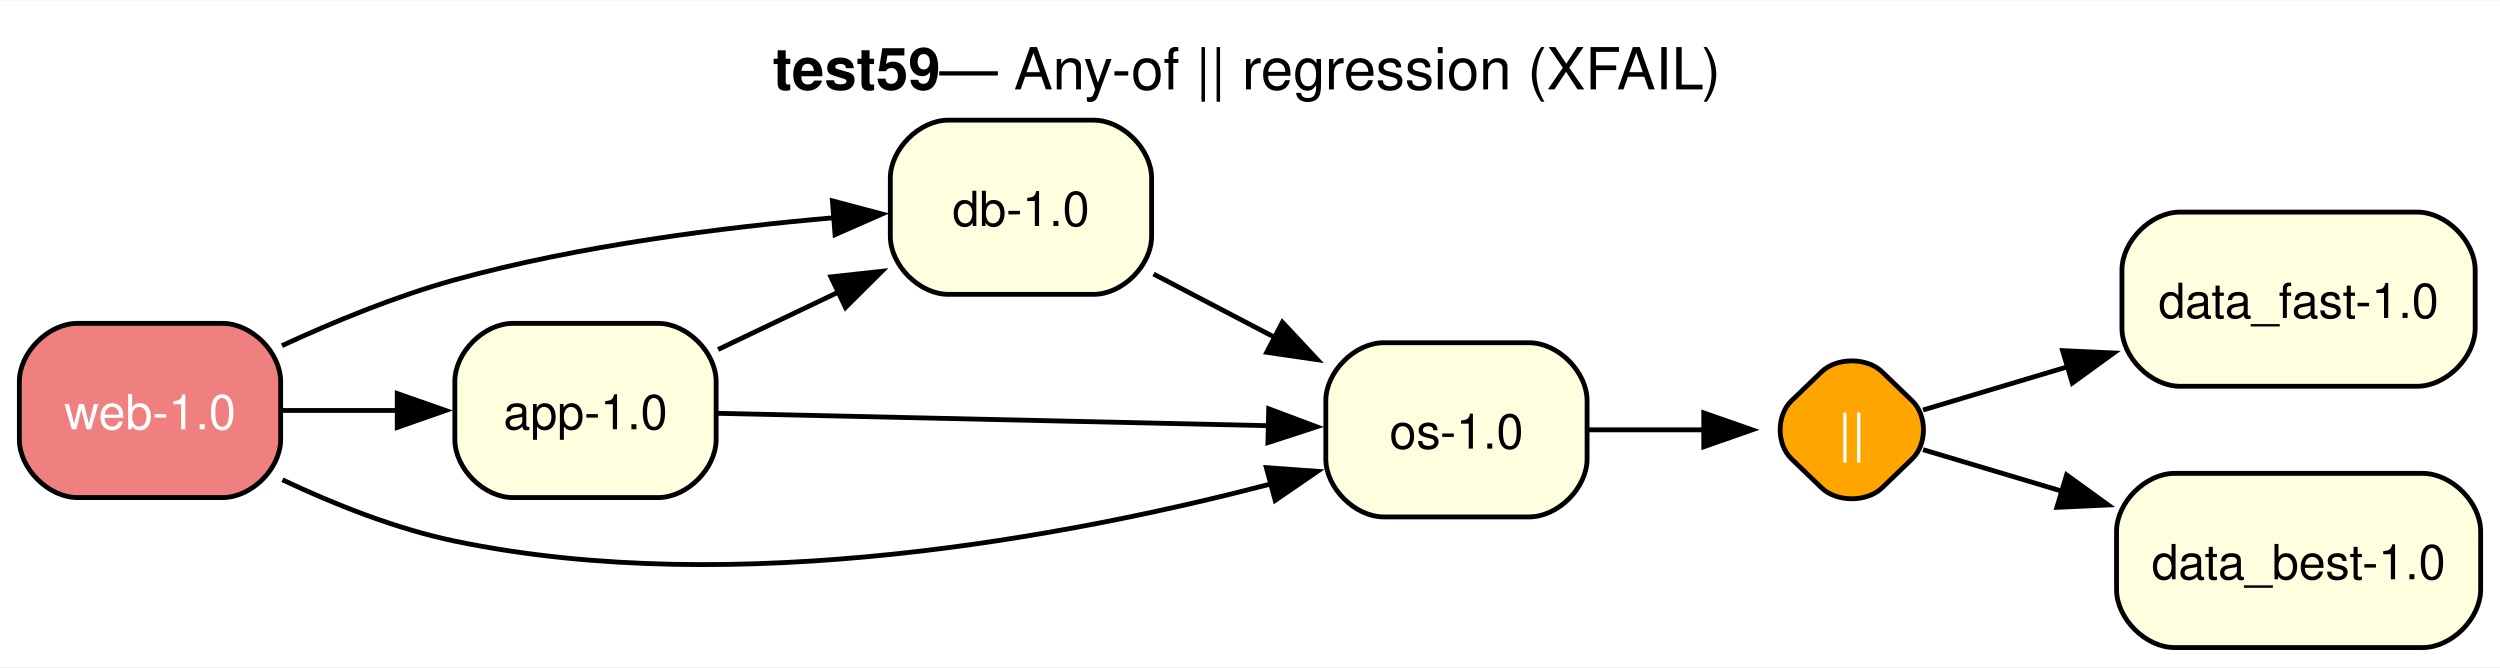
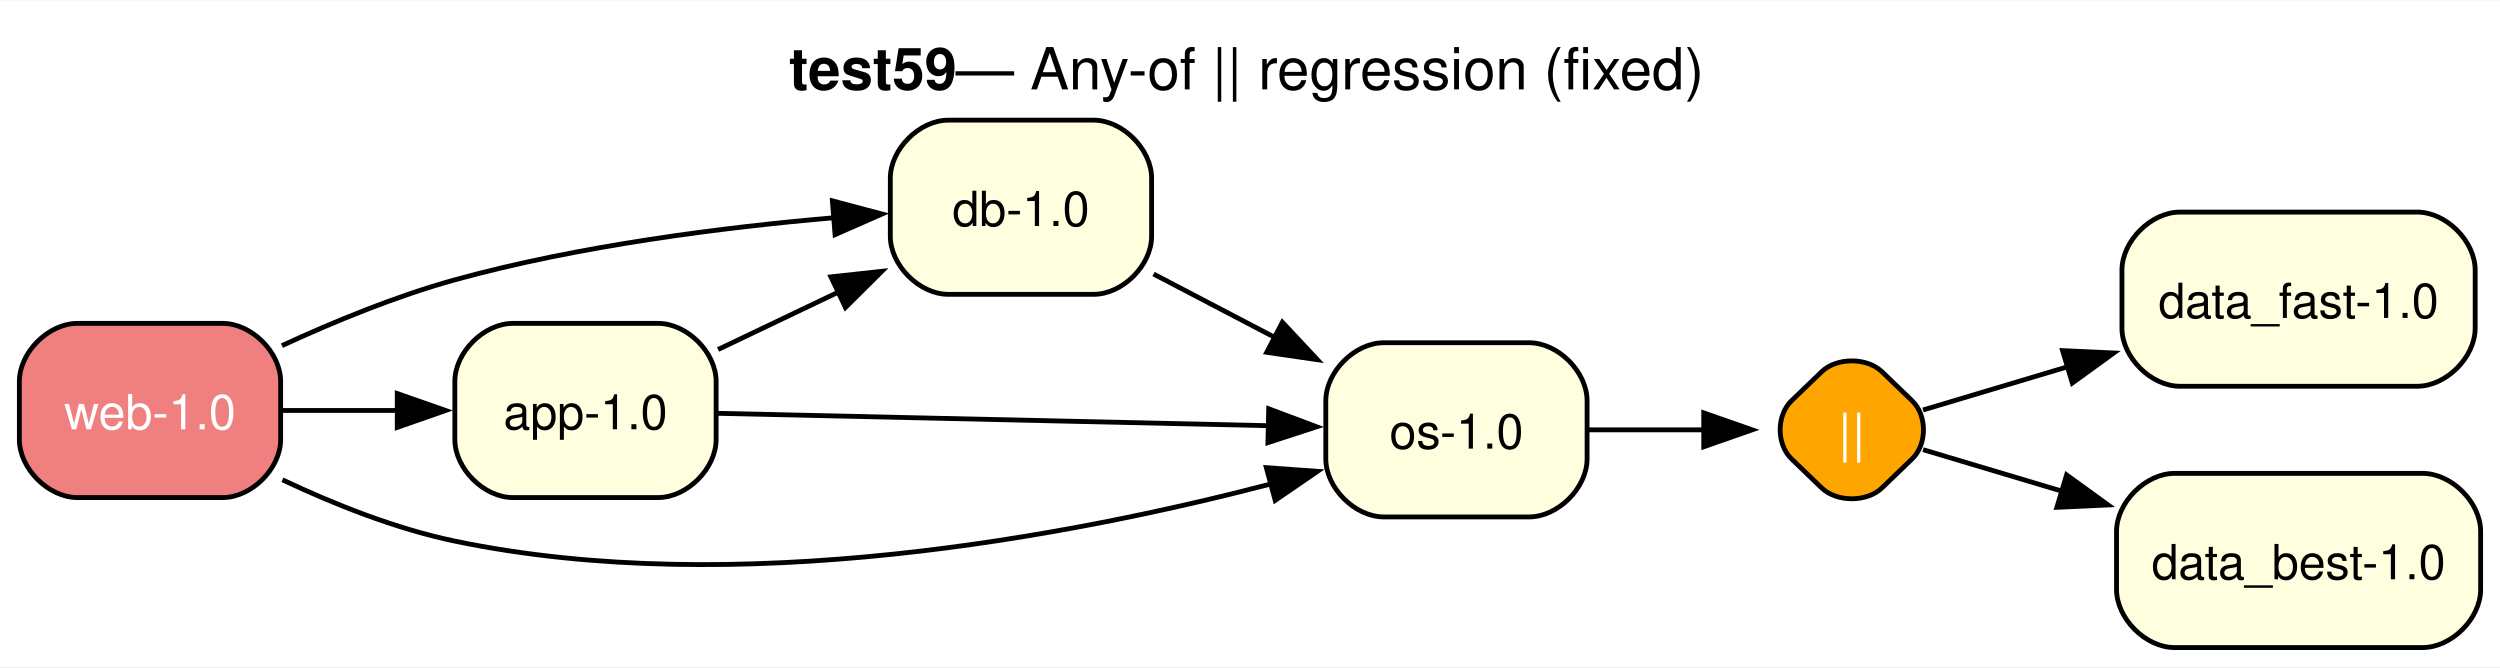
<svg xmlns="http://www.w3.org/2000/svg" width="517pt" height="138pt" viewBox="0.00 0.00 516.67 137.75">
  <g id="graph0" class="graph" transform="scale(1 1) rotate(0) translate(4 133.75)">
    <polygon fill="white" stroke="none" points="-4,4 -4,-133.75 512.67,-133.75 512.67,4 -4,4" />
-     <text text-anchor="start" x="155.71" y="-115.35" font-family="Helvetica,sans-Serif" font-weight="bold" font-size="12.00">test59</text>
-     <text text-anchor="start" x="190.21" y="-115.35" font-family="Helvetica,sans-Serif" font-size="12.00"> — Any-of || regression (XFAIL)</text>
+     <text text-anchor="start" x="159.08" y="-115.35" font-family="Helvetica,sans-Serif" font-weight="bold" font-size="12.00">test59</text>
+     <text text-anchor="start" x="193.58" y="-115.35" font-family="Helvetica,sans-Serif" font-size="12.00"> — Any-of || regression (fixed)</text>
    <g id="node1" class="node">
      <path fill="lightcoral" stroke="black" d="M42,-67C42,-67 12,-67 12,-67 6,-67 0,-61 0,-55 0,-55 0,-43 0,-43 0,-37 6,-31 12,-31 12,-31 42,-31 42,-31 48,-31 54,-37 54,-43 54,-43 54,-55 54,-55 54,-61 48,-67 42,-67" />
      <text text-anchor="middle" x="27" y="-45.12" font-family="Helvetica,sans-Serif" font-size="10.00" fill="white">web-1.0</text>
    </g>
    <g id="node2" class="node">
      <path fill="lightyellow" stroke="black" d="M132,-67C132,-67 102,-67 102,-67 96,-67 90,-61 90,-55 90,-55 90,-43 90,-43 90,-37 96,-31 102,-31 102,-31 132,-31 132,-31 138,-31 144,-37 144,-43 144,-43 144,-55 144,-55 144,-61 138,-67 132,-67" />
      <text text-anchor="middle" x="117" y="-45.12" font-family="Helvetica,sans-Serif" font-size="10.00">app-1.0</text>
    </g>
    <g id="edge1" class="edge">
      <path fill="none" stroke="black" d="M54.4,-49C61.89,-49 70.18,-49 78.2,-49" />
      <polygon fill="black" stroke="black" points="78.1,-52.5 88.1,-49 78.1,-45.5 78.1,-52.5" />
    </g>
    <g id="node3" class="node">
      <path fill="lightyellow" stroke="black" d="M222,-109C222,-109 192,-109 192,-109 186,-109 180,-103 180,-97 180,-97 180,-85 180,-85 180,-79 186,-73 192,-73 192,-73 222,-73 222,-73 228,-73 234,-79 234,-85 234,-85 234,-97 234,-97 234,-103 228,-109 222,-109" />
      <text text-anchor="middle" x="207" y="-87.12" font-family="Helvetica,sans-Serif" font-size="10.00">db-1.0</text>
    </g>
    <g id="edge2" class="edge">
      <path fill="none" stroke="black" d="M54.26,-62.39C65.07,-67.39 77.89,-72.65 90,-76 115.67,-83.09 145.48,-86.86 168.45,-88.84" />
      <polygon fill="black" stroke="black" points="168.03,-92.32 178.28,-89.6 168.58,-85.34 168.03,-92.32" />
    </g>
    <g id="node4" class="node">
      <path fill="lightyellow" stroke="black" d="M312,-63C312,-63 282,-63 282,-63 276,-63 270,-57 270,-51 270,-51 270,-39 270,-39 270,-33 276,-27 282,-27 282,-27 312,-27 312,-27 318,-27 324,-33 324,-39 324,-39 324,-51 324,-51 324,-57 318,-63 312,-63" />
      <text text-anchor="middle" x="297" y="-41.12" font-family="Helvetica,sans-Serif" font-size="10.00">os-1.0</text>
    </g>
    <g id="edge3" class="edge">
      <path fill="none" stroke="black" d="M54.37,-34.67C65.09,-29.6 77.82,-24.54 90,-22 148.29,-9.86 217.27,-23.02 258.79,-33.85" />
      <polygon fill="black" stroke="black" points="257.71,-37.18 268.28,-36.42 259.54,-30.42 257.71,-37.18" />
    </g>
    <g id="edge5" class="edge">
      <path fill="none" stroke="black" d="M144.4,-61.6C152.23,-65.34 160.96,-69.5 169.32,-73.49" />
      <polygon fill="black" stroke="black" points="167.72,-76.61 178.25,-77.76 170.73,-70.29 167.72,-76.61" />
    </g>
    <g id="edge4" class="edge">
      <path fill="none" stroke="black" d="M144.26,-48.41C174.37,-47.73 223.96,-46.62 258.21,-45.85" />
      <polygon fill="black" stroke="black" points="258.2,-49.35 268.11,-45.63 258.04,-42.35 258.2,-49.35" />
    </g>
    <g id="edge6" class="edge">
      <path fill="none" stroke="black" d="M234.4,-77.2C242.32,-73.06 251.15,-68.44 259.59,-64.03" />
      <polygon fill="black" stroke="black" points="261.03,-67.23 268.27,-59.49 257.79,-61.02 261.03,-67.23" />
    </g>
    <g id="node5" class="node">
      <path fill="orange" stroke="black" d="M372.47,-57C372.47,-57 366.24,-51 366.24,-51 363.12,-48 363.12,-42 366.24,-39 366.24,-39 372.47,-33 372.47,-33 375.59,-30 381.83,-30 384.95,-33 384.95,-33 391.18,-39 391.18,-39 394.3,-42 394.3,-48 391.18,-51 391.18,-51 384.95,-57 384.95,-57 381.83,-60 375.59,-60 372.47,-57" />
      <text text-anchor="middle" x="378.71" y="-40.55" font-family="Helvetica,sans-Serif" font-size="11.00" fill="white">||</text>
    </g>
    <g id="edge7" class="edge">
      <path fill="none" stroke="black" d="M324.1,-45C331.82,-45 340.32,-45 348.24,-45" />
      <polygon fill="black" stroke="black" points="348.11,-48.5 358.11,-45 348.11,-41.5 348.11,-48.5" />
    </g>
    <g id="node6" class="node">
      <path fill="lightyellow" stroke="black" d="M495.54,-90C495.54,-90 446.54,-90 446.54,-90 440.54,-90 434.54,-84 434.54,-78 434.54,-78 434.54,-66 434.54,-66 434.54,-60 440.54,-54 446.54,-54 446.54,-54 495.54,-54 495.54,-54 501.54,-54 507.54,-60 507.54,-66 507.54,-66 507.54,-78 507.54,-78 507.54,-84 501.54,-90 495.54,-90" />
      <text text-anchor="middle" x="471.04" y="-68.12" font-family="Helvetica,sans-Serif" font-size="10.00">data_fast-1.0</text>
    </g>
    <g id="edge8" class="edge">
      <path fill="none" stroke="black" d="M393.43,-49.1C401.57,-51.53 412.42,-54.78 423.39,-58.06" />
      <polygon fill="black" stroke="black" points="422.27,-61.37 432.85,-60.88 424.28,-54.67 422.27,-61.37" />
    </g>
    <g id="node7" class="node">
      <path fill="lightyellow" stroke="black" d="M496.67,-36C496.67,-36 445.42,-36 445.42,-36 439.42,-36 433.42,-30 433.42,-24 433.42,-24 433.42,-12 433.42,-12 433.42,-6 439.42,0 445.42,0 445.42,0 496.67,0 496.67,0 502.67,0 508.67,-6 508.67,-12 508.67,-12 508.67,-24 508.67,-24 508.67,-30 502.67,-36 496.67,-36" />
      <text text-anchor="middle" x="471.04" y="-14.12" font-family="Helvetica,sans-Serif" font-size="10.00">data_best-1.0</text>
    </g>
    <g id="edge9" class="edge">
      <path fill="none" stroke="black" d="M393.43,-40.9C401.27,-38.56 411.62,-35.46 422.16,-32.31" />
      <polygon fill="black" stroke="black" points="423.1,-35.68 431.68,-29.47 421.09,-28.98 423.1,-35.68" />
    </g>
  </g>
</svg>
